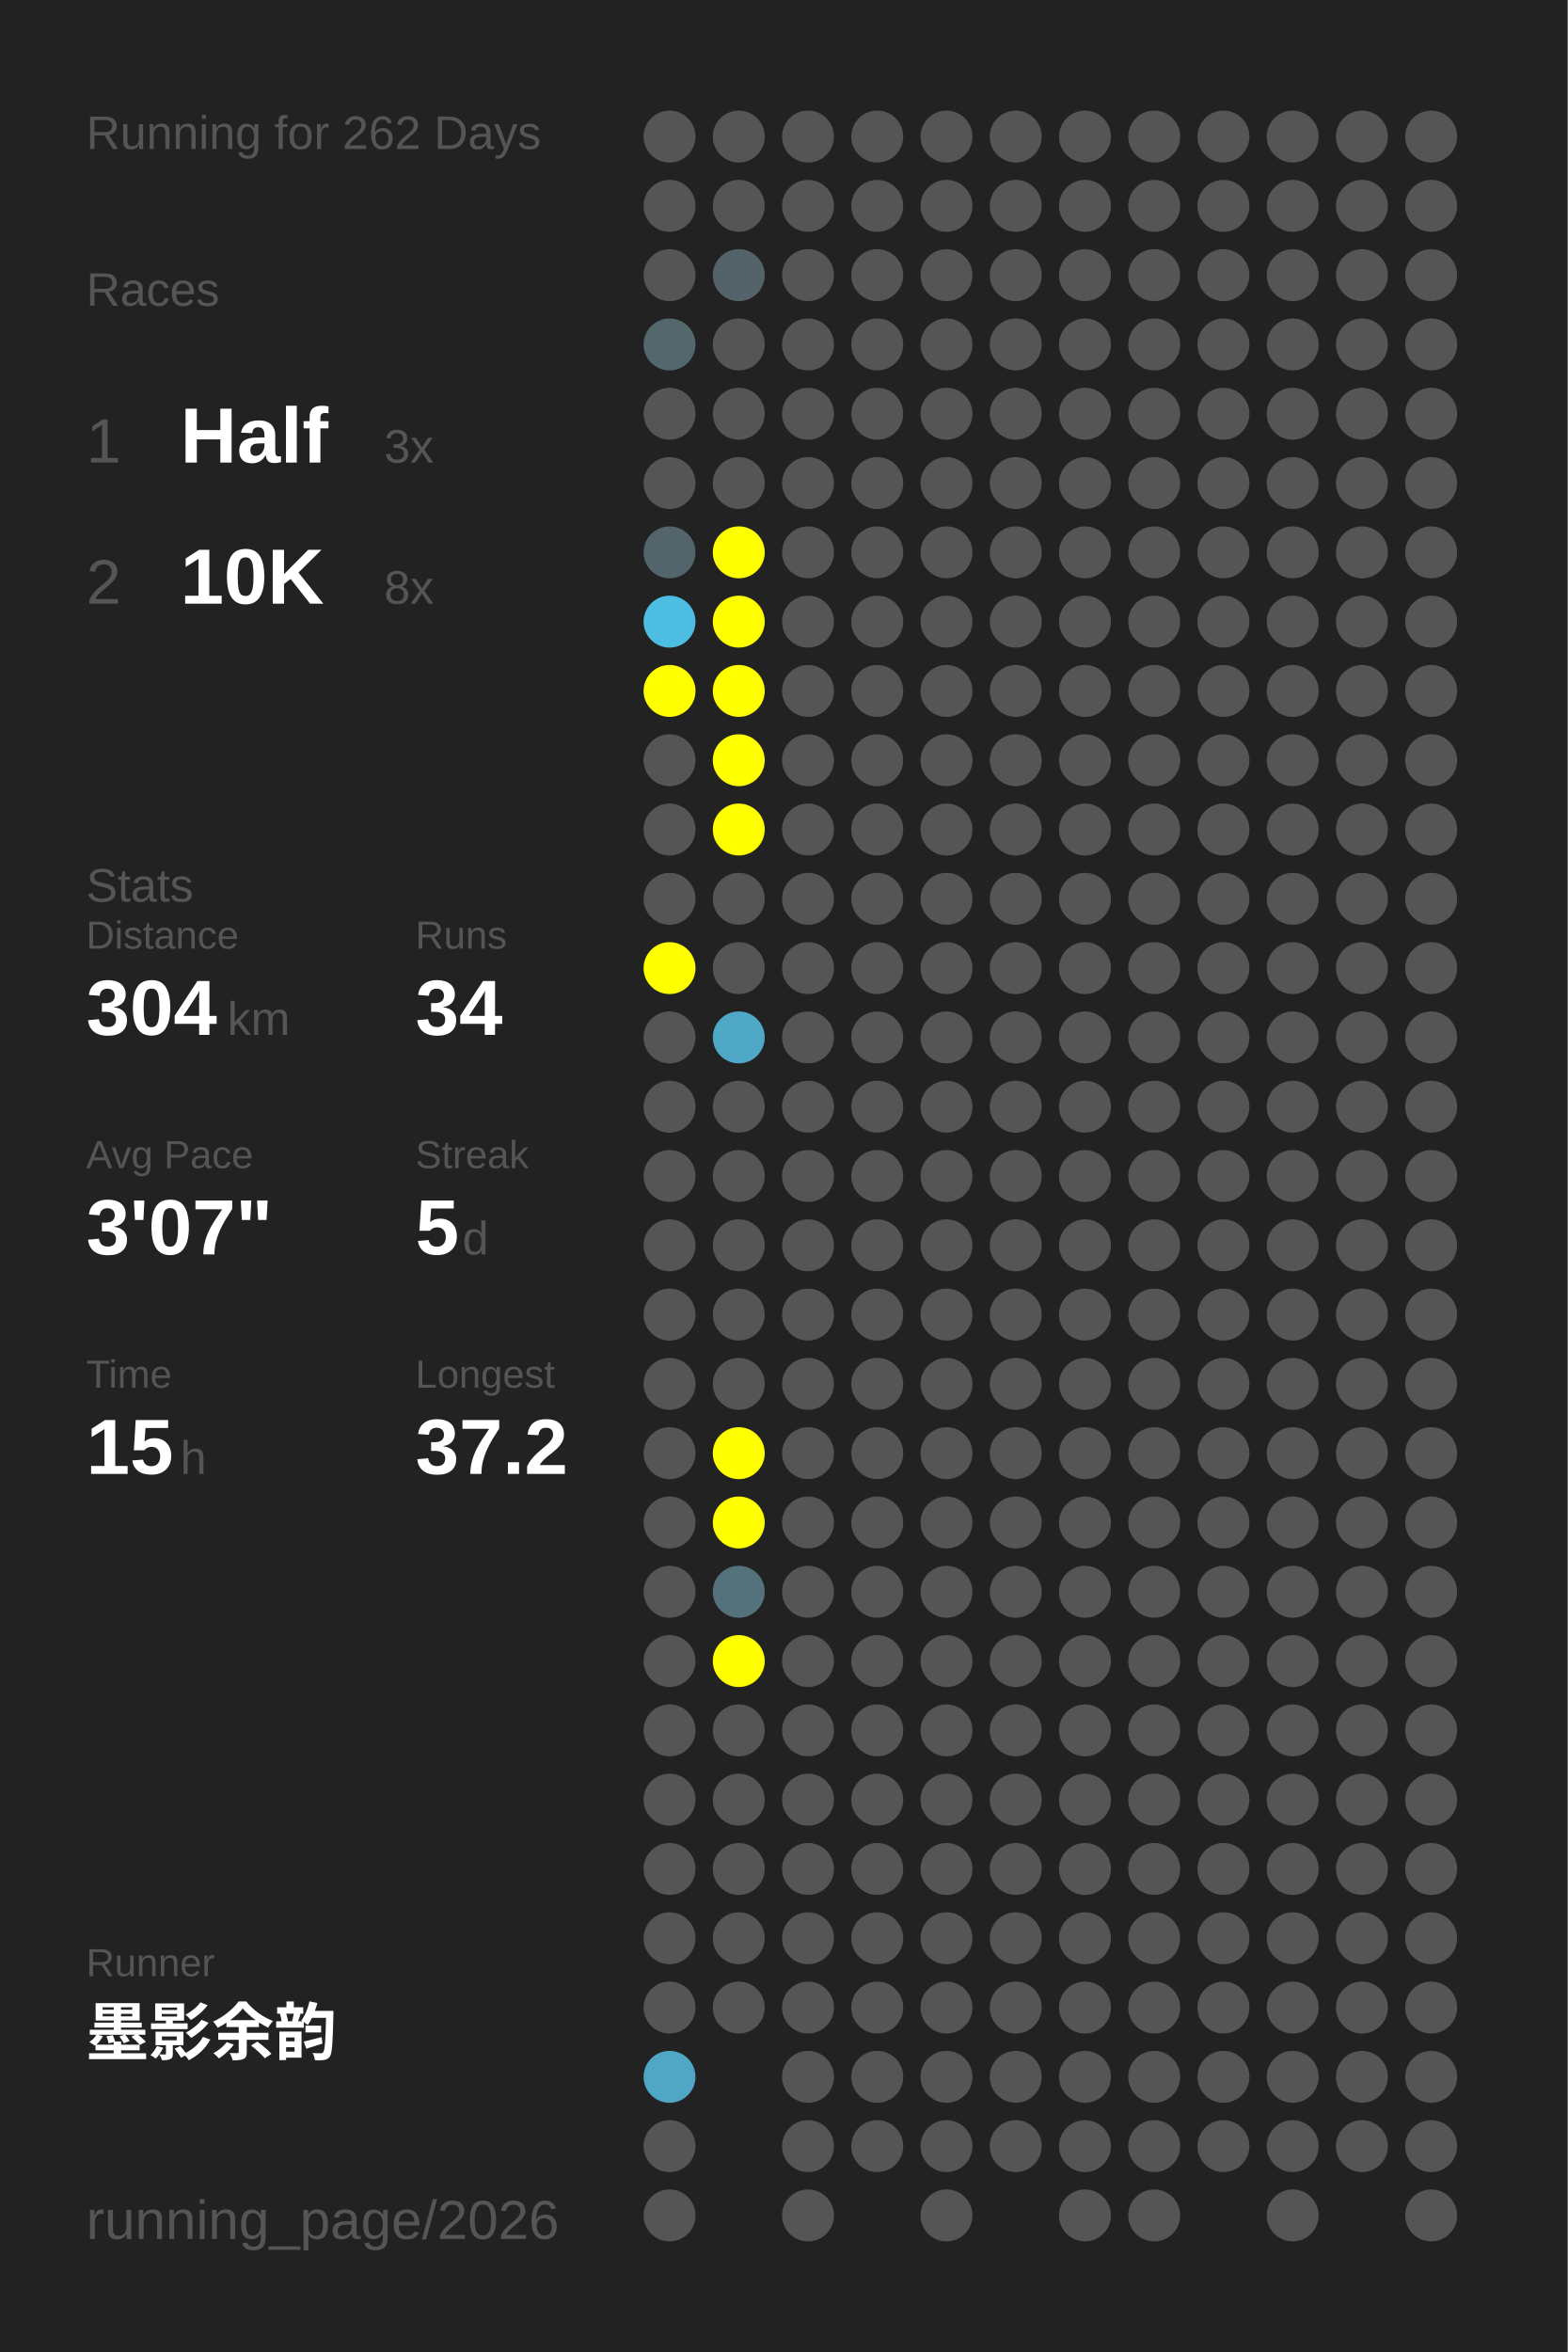
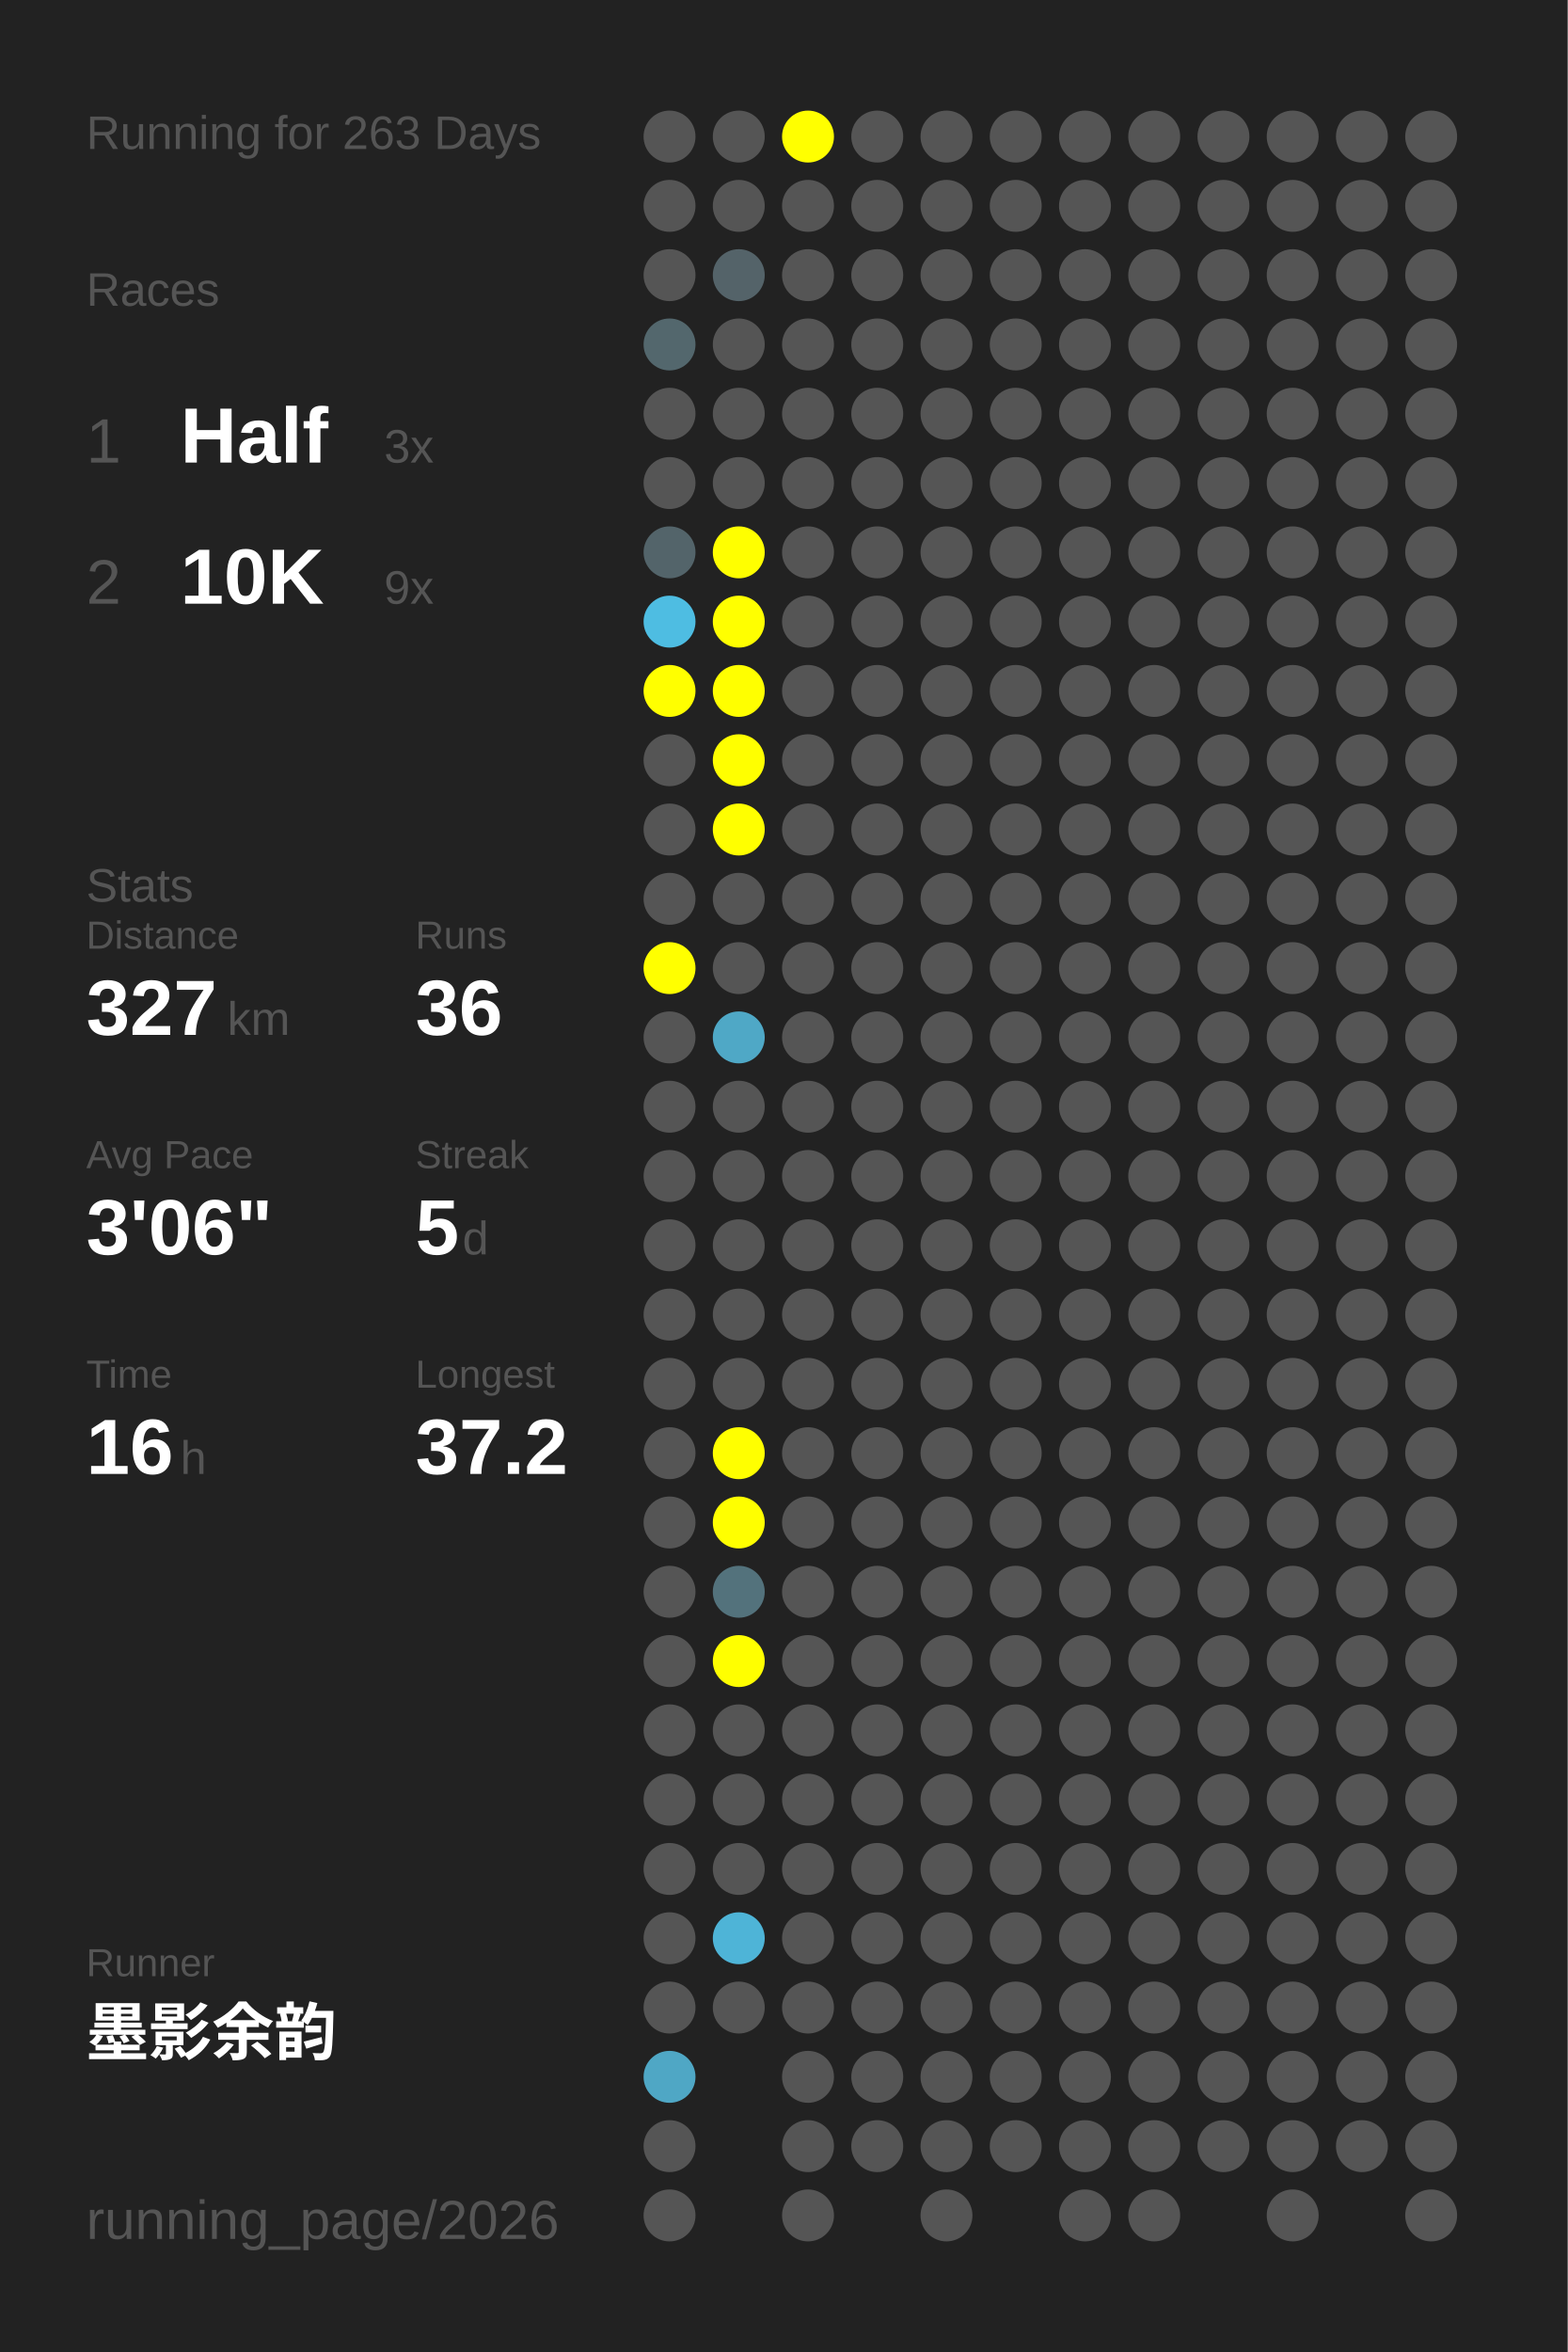
<svg xmlns="http://www.w3.org/2000/svg" baseProfile="full" height="300mm" version="1.1" viewBox="0,0,200,300" width="200mm">
  <defs />
  <rect fill="#222222" height="300" width="200" x="0" y="0" />
-   <text fill="#555555" style="font-size:6px; font-family:Arial;" x="11" y="19">Running for 262 Days</text>
+   <text fill="#555555" style="font-size:6px; font-family:Arial;" x="11" y="19">Running for 263 Days</text>
  <text fill="#555555" style="font-size:6px; font-family:Arial;" x="11" y="39">Races</text>
  <text fill="#555555" style="font-size:8px; font-family:Arial;" x="11" y="59">1</text>
  <text fill="#FFFFFF" style="font-size:10px; font-family:Arial; font-weight:bold;" x="23" y="59">Half</text>
  <text fill="#555555" style="font-size:6px; font-family:Arial;" x="49" y="59">3x</text>
  <text fill="#555555" style="font-size:8px; font-family:Arial;" x="11" y="77">2</text>
  <text fill="#FFFFFF" style="font-size:10px; font-family:Arial; font-weight:bold;" x="23" y="77">10K</text>
-   <text fill="#555555" style="font-size:6px; font-family:Arial;" x="49" y="77">8x</text>
+   <text fill="#555555" style="font-size:6px; font-family:Arial;" x="49" y="77">9x</text>
  <text fill="#555555" style="font-size:6px; font-family:Arial;" x="11" y="115">Stats</text>
  <text fill="#555555" style="font-size:5px; font-family:Arial;" x="11" y="121">Distance</text>
-   <text fill="#FFFFFF" style="font-size:10px; font-family:Arial; font-weight:bold;" x="11" y="132">304</text>
+   <text fill="#FFFFFF" style="font-size:10px; font-family:Arial; font-weight:bold;" x="11" y="132">327</text>
  <text fill="#555555" style="font-size:6px; font-family:Arial;" x="29" y="132">km</text>
  <text fill="#555555" style="font-size:5px; font-family:Arial;" x="53" y="121">Runs</text>
-   <text fill="#FFFFFF" style="font-size:10px; font-family:Arial; font-weight:bold;" x="53" y="132">34</text>
+   <text fill="#FFFFFF" style="font-size:10px; font-family:Arial; font-weight:bold;" x="53" y="132">36</text>
  <text fill="#555555" style="font-size:5px; font-family:Arial;" x="11" y="149">Avg Pace</text>
-   <text fill="#FFFFFF" style="font-size:10px; font-family:Arial; font-weight:bold;" x="11" y="160">3'07"</text>
+   <text fill="#FFFFFF" style="font-size:10px; font-family:Arial; font-weight:bold;" x="11" y="160">3'06"</text>
  <text fill="#555555" style="font-size:5px; font-family:Arial;" x="53" y="149">Streak</text>
  <text fill="#FFFFFF" style="font-size:10px; font-family:Arial; font-weight:bold;" x="53" y="160">5</text>
  <text fill="#555555" style="font-size:6px; font-family:Arial;" x="59" y="160">d</text>
  <text fill="#555555" style="font-size:5px; font-family:Arial;" x="11" y="177">Time</text>
-   <text fill="#FFFFFF" style="font-size:10px; font-family:Arial; font-weight:bold;" x="11" y="188">15</text>
+   <text fill="#FFFFFF" style="font-size:10px; font-family:Arial; font-weight:bold;" x="11" y="188">16</text>
  <text fill="#555555" style="font-size:6px; font-family:Arial;" x="23" y="188">h</text>
  <text fill="#555555" style="font-size:5px; font-family:Arial;" x="53" y="177">Longest</text>
  <text fill="#FFFFFF" style="font-size:10px; font-family:Arial; font-weight:bold;" x="53" y="188">37.2</text>
  <text fill="#555555" style="font-size:5px; font-family:Arial;" x="11" y="252.065">Runner</text>
  <text fill="#FFFFFF" style="font-size:8px; font-family:Arial; font-weight:bold;" x="11" y="262.065">墨影余韵</text>
  <text fill="#555555" style="font-size:7px; font-family:Arial;" x="11" y="285.581">running_page/2026</text>
  <circle cx="85.417" cy="17.419" fill="#555555" r="3.312" />
  <circle cx="85.417" cy="26.258" fill="#555555" r="3.312" />
  <circle cx="85.417" cy="35.097" fill="#555555" r="3.312" />
  <circle cx="85.417" cy="43.935" fill="#53676d" r="3.312" />
  <circle cx="85.417" cy="52.774" fill="#555555" r="3.312" />
  <circle cx="85.417" cy="61.613" fill="#555555" r="3.312" />
  <circle cx="85.417" cy="70.452" fill="#53646a" r="3.312" />
  <circle cx="85.417" cy="79.29" fill="#4ebde2" r="3.312" />
  <circle cx="85.417" cy="88.129" fill="#FFFF00" r="3.312" />
  <circle cx="85.417" cy="96.968" fill="#555555" r="3.312" />
  <circle cx="85.417" cy="105.806" fill="#555555" r="3.312" />
  <circle cx="85.417" cy="114.645" fill="#555555" r="3.312" />
  <circle cx="85.417" cy="123.484" fill="#FFFF00" r="3.312" />
  <circle cx="85.417" cy="132.323" fill="#555555" r="3.312" />
  <circle cx="85.417" cy="141.161" fill="#555555" r="3.312" />
  <circle cx="85.417" cy="150" fill="#555555" r="3.312" />
  <circle cx="85.417" cy="158.839" fill="#555555" r="3.312" />
  <circle cx="85.417" cy="167.677" fill="#555555" r="3.312" />
  <circle cx="85.417" cy="176.516" fill="#555555" r="3.312" />
  <circle cx="85.417" cy="185.355" fill="#555555" r="3.312" />
  <circle cx="85.417" cy="194.194" fill="#555555" r="3.312" />
  <circle cx="85.417" cy="203.032" fill="#555555" r="3.312" />
  <circle cx="85.417" cy="211.871" fill="#555555" r="3.312" />
  <circle cx="85.417" cy="220.71" fill="#555555" r="3.312" />
  <circle cx="85.417" cy="229.548" fill="#555555" r="3.312" />
  <circle cx="85.417" cy="238.387" fill="#555555" r="3.312" />
  <circle cx="85.417" cy="247.226" fill="#555555" r="3.312" />
  <circle cx="85.417" cy="256.065" fill="#555555" r="3.312" />
  <circle cx="85.417" cy="264.903" fill="#4fa7c5" r="3.312" />
  <circle cx="85.417" cy="273.742" fill="#555555" r="3.312" />
  <circle cx="85.417" cy="282.581" fill="#555555" r="3.312" />
  <circle cx="94.25" cy="17.419" fill="#555555" r="3.312" />
  <circle cx="94.25" cy="26.258" fill="#555555" r="3.312" />
  <circle cx="94.25" cy="35.097" fill="#546369" r="3.312" />
  <circle cx="94.25" cy="43.935" fill="#555555" r="3.312" />
  <circle cx="94.25" cy="52.774" fill="#555555" r="3.312" />
  <circle cx="94.25" cy="61.613" fill="#555555" r="3.312" />
  <circle cx="94.25" cy="70.452" fill="#FFFF00" r="3.312" />
  <circle cx="94.25" cy="79.29" fill="#FFFF00" r="3.312" />
  <circle cx="94.25" cy="88.129" fill="#FFFF00" r="3.312" />
  <circle cx="94.25" cy="96.968" fill="#FFFF00" r="3.312" />
  <circle cx="94.25" cy="105.806" fill="#FFFF00" r="3.312" />
  <circle cx="94.25" cy="114.645" fill="#555555" r="3.312" />
  <circle cx="94.25" cy="123.484" fill="#555555" r="3.312" />
  <circle cx="94.25" cy="132.323" fill="#4fa8c6" r="3.312" />
  <circle cx="94.25" cy="141.161" fill="#555555" r="3.312" />
  <circle cx="94.25" cy="150" fill="#555555" r="3.312" />
  <circle cx="94.25" cy="158.839" fill="#555555" r="3.312" />
  <circle cx="94.25" cy="167.677" fill="#555555" r="3.312" />
  <circle cx="94.25" cy="176.516" fill="#555555" r="3.312" />
  <circle cx="94.25" cy="185.355" fill="#FFFF00" r="3.312" />
  <circle cx="94.25" cy="194.194" fill="#FFFF00" r="3.312" />
  <circle cx="94.25" cy="203.032" fill="#53727c" r="3.312" />
  <circle cx="94.25" cy="211.871" fill="#FFFF00" r="3.312" />
  <circle cx="94.25" cy="220.71" fill="#555555" r="3.312" />
  <circle cx="94.25" cy="229.548" fill="#555555" r="3.312" />
  <circle cx="94.25" cy="238.387" fill="#555555" r="3.312" />
-   <circle cx="94.25" cy="247.226" fill="#555555" r="3.312" />
+   <circle cx="94.25" cy="247.226" fill="#4eb4d7" r="3.312" />
  <circle cx="94.25" cy="256.065" fill="#555555" r="3.312" />
-   <circle cx="103.083" cy="17.419" fill="#555555" r="3.312" />
+   <circle cx="103.083" cy="17.419" fill="#FFFF00" r="3.312" />
  <circle cx="103.083" cy="26.258" fill="#555555" r="3.312" />
  <circle cx="103.083" cy="35.097" fill="#555555" r="3.312" />
  <circle cx="103.083" cy="43.935" fill="#555555" r="3.312" />
  <circle cx="103.083" cy="52.774" fill="#555555" r="3.312" />
  <circle cx="103.083" cy="61.613" fill="#555555" r="3.312" />
  <circle cx="103.083" cy="70.452" fill="#555555" r="3.312" />
  <circle cx="103.083" cy="79.29" fill="#555555" r="3.312" />
  <circle cx="103.083" cy="88.129" fill="#555555" r="3.312" />
  <circle cx="103.083" cy="96.968" fill="#555555" r="3.312" />
  <circle cx="103.083" cy="105.806" fill="#555555" r="3.312" />
  <circle cx="103.083" cy="114.645" fill="#555555" r="3.312" />
  <circle cx="103.083" cy="123.484" fill="#555555" r="3.312" />
  <circle cx="103.083" cy="132.323" fill="#555555" r="3.312" />
  <circle cx="103.083" cy="141.161" fill="#555555" r="3.312" />
  <circle cx="103.083" cy="150" fill="#555555" r="3.312" />
  <circle cx="103.083" cy="158.839" fill="#555555" r="3.312" />
  <circle cx="103.083" cy="167.677" fill="#555555" r="3.312" />
  <circle cx="103.083" cy="176.516" fill="#555555" r="3.312" />
  <circle cx="103.083" cy="185.355" fill="#555555" r="3.312" />
  <circle cx="103.083" cy="194.194" fill="#555555" r="3.312" />
  <circle cx="103.083" cy="203.032" fill="#555555" r="3.312" />
  <circle cx="103.083" cy="211.871" fill="#555555" r="3.312" />
  <circle cx="103.083" cy="220.71" fill="#555555" r="3.312" />
  <circle cx="103.083" cy="229.548" fill="#555555" r="3.312" />
  <circle cx="103.083" cy="238.387" fill="#555555" r="3.312" />
  <circle cx="103.083" cy="247.226" fill="#555555" r="3.312" />
  <circle cx="103.083" cy="256.065" fill="#555555" r="3.312" />
  <circle cx="103.083" cy="264.903" fill="#555555" r="3.312" />
  <circle cx="103.083" cy="273.742" fill="#555555" r="3.312" />
  <circle cx="103.083" cy="282.581" fill="#555555" r="3.312" />
  <circle cx="111.917" cy="17.419" fill="#555555" r="3.312" />
  <circle cx="111.917" cy="26.258" fill="#555555" r="3.312" />
  <circle cx="111.917" cy="35.097" fill="#555555" r="3.312" />
  <circle cx="111.917" cy="43.935" fill="#555555" r="3.312" />
  <circle cx="111.917" cy="52.774" fill="#555555" r="3.312" />
  <circle cx="111.917" cy="61.613" fill="#555555" r="3.312" />
  <circle cx="111.917" cy="70.452" fill="#555555" r="3.312" />
  <circle cx="111.917" cy="79.29" fill="#555555" r="3.312" />
  <circle cx="111.917" cy="88.129" fill="#555555" r="3.312" />
  <circle cx="111.917" cy="96.968" fill="#555555" r="3.312" />
  <circle cx="111.917" cy="105.806" fill="#555555" r="3.312" />
  <circle cx="111.917" cy="114.645" fill="#555555" r="3.312" />
  <circle cx="111.917" cy="123.484" fill="#555555" r="3.312" />
  <circle cx="111.917" cy="132.323" fill="#555555" r="3.312" />
  <circle cx="111.917" cy="141.161" fill="#555555" r="3.312" />
  <circle cx="111.917" cy="150" fill="#555555" r="3.312" />
  <circle cx="111.917" cy="158.839" fill="#555555" r="3.312" />
  <circle cx="111.917" cy="167.677" fill="#555555" r="3.312" />
  <circle cx="111.917" cy="176.516" fill="#555555" r="3.312" />
  <circle cx="111.917" cy="185.355" fill="#555555" r="3.312" />
  <circle cx="111.917" cy="194.194" fill="#555555" r="3.312" />
  <circle cx="111.917" cy="203.032" fill="#555555" r="3.312" />
  <circle cx="111.917" cy="211.871" fill="#555555" r="3.312" />
  <circle cx="111.917" cy="220.71" fill="#555555" r="3.312" />
  <circle cx="111.917" cy="229.548" fill="#555555" r="3.312" />
  <circle cx="111.917" cy="238.387" fill="#555555" r="3.312" />
  <circle cx="111.917" cy="247.226" fill="#555555" r="3.312" />
  <circle cx="111.917" cy="256.065" fill="#555555" r="3.312" />
  <circle cx="111.917" cy="264.903" fill="#555555" r="3.312" />
  <circle cx="111.917" cy="273.742" fill="#555555" r="3.312" />
  <circle cx="120.75" cy="17.419" fill="#555555" r="3.312" />
  <circle cx="120.75" cy="26.258" fill="#555555" r="3.312" />
  <circle cx="120.75" cy="35.097" fill="#555555" r="3.312" />
  <circle cx="120.75" cy="43.935" fill="#555555" r="3.312" />
  <circle cx="120.75" cy="52.774" fill="#555555" r="3.312" />
  <circle cx="120.75" cy="61.613" fill="#555555" r="3.312" />
  <circle cx="120.75" cy="70.452" fill="#555555" r="3.312" />
  <circle cx="120.75" cy="79.29" fill="#555555" r="3.312" />
  <circle cx="120.75" cy="88.129" fill="#555555" r="3.312" />
  <circle cx="120.75" cy="96.968" fill="#555555" r="3.312" />
  <circle cx="120.75" cy="105.806" fill="#555555" r="3.312" />
  <circle cx="120.75" cy="114.645" fill="#555555" r="3.312" />
  <circle cx="120.75" cy="123.484" fill="#555555" r="3.312" />
  <circle cx="120.75" cy="132.323" fill="#555555" r="3.312" />
  <circle cx="120.75" cy="141.161" fill="#555555" r="3.312" />
  <circle cx="120.75" cy="150" fill="#555555" r="3.312" />
  <circle cx="120.75" cy="158.839" fill="#555555" r="3.312" />
  <circle cx="120.75" cy="167.677" fill="#555555" r="3.312" />
  <circle cx="120.75" cy="176.516" fill="#555555" r="3.312" />
  <circle cx="120.75" cy="185.355" fill="#555555" r="3.312" />
  <circle cx="120.75" cy="194.194" fill="#555555" r="3.312" />
  <circle cx="120.75" cy="203.032" fill="#555555" r="3.312" />
  <circle cx="120.75" cy="211.871" fill="#555555" r="3.312" />
  <circle cx="120.75" cy="220.71" fill="#555555" r="3.312" />
  <circle cx="120.75" cy="229.548" fill="#555555" r="3.312" />
  <circle cx="120.75" cy="238.387" fill="#555555" r="3.312" />
  <circle cx="120.75" cy="247.226" fill="#555555" r="3.312" />
  <circle cx="120.75" cy="256.065" fill="#555555" r="3.312" />
  <circle cx="120.75" cy="264.903" fill="#555555" r="3.312" />
  <circle cx="120.75" cy="273.742" fill="#555555" r="3.312" />
  <circle cx="120.75" cy="282.581" fill="#555555" r="3.312" />
  <circle cx="129.583" cy="17.419" fill="#555555" r="3.312" />
  <circle cx="129.583" cy="26.258" fill="#555555" r="3.312" />
  <circle cx="129.583" cy="35.097" fill="#555555" r="3.312" />
  <circle cx="129.583" cy="43.935" fill="#555555" r="3.312" />
  <circle cx="129.583" cy="52.774" fill="#555555" r="3.312" />
  <circle cx="129.583" cy="61.613" fill="#555555" r="3.312" />
  <circle cx="129.583" cy="70.452" fill="#555555" r="3.312" />
  <circle cx="129.583" cy="79.29" fill="#555555" r="3.312" />
  <circle cx="129.583" cy="88.129" fill="#555555" r="3.312" />
  <circle cx="129.583" cy="96.968" fill="#555555" r="3.312" />
  <circle cx="129.583" cy="105.806" fill="#555555" r="3.312" />
  <circle cx="129.583" cy="114.645" fill="#555555" r="3.312" />
  <circle cx="129.583" cy="123.484" fill="#555555" r="3.312" />
  <circle cx="129.583" cy="132.323" fill="#555555" r="3.312" />
  <circle cx="129.583" cy="141.161" fill="#555555" r="3.312" />
  <circle cx="129.583" cy="150" fill="#555555" r="3.312" />
  <circle cx="129.583" cy="158.839" fill="#555555" r="3.312" />
  <circle cx="129.583" cy="167.677" fill="#555555" r="3.312" />
  <circle cx="129.583" cy="176.516" fill="#555555" r="3.312" />
  <circle cx="129.583" cy="185.355" fill="#555555" r="3.312" />
  <circle cx="129.583" cy="194.194" fill="#555555" r="3.312" />
  <circle cx="129.583" cy="203.032" fill="#555555" r="3.312" />
  <circle cx="129.583" cy="211.871" fill="#555555" r="3.312" />
  <circle cx="129.583" cy="220.71" fill="#555555" r="3.312" />
  <circle cx="129.583" cy="229.548" fill="#555555" r="3.312" />
  <circle cx="129.583" cy="238.387" fill="#555555" r="3.312" />
  <circle cx="129.583" cy="247.226" fill="#555555" r="3.312" />
  <circle cx="129.583" cy="256.065" fill="#555555" r="3.312" />
  <circle cx="129.583" cy="264.903" fill="#555555" r="3.312" />
  <circle cx="129.583" cy="273.742" fill="#555555" r="3.312" />
  <circle cx="138.417" cy="17.419" fill="#555555" r="3.312" />
  <circle cx="138.417" cy="26.258" fill="#555555" r="3.312" />
  <circle cx="138.417" cy="35.097" fill="#555555" r="3.312" />
  <circle cx="138.417" cy="43.935" fill="#555555" r="3.312" />
  <circle cx="138.417" cy="52.774" fill="#555555" r="3.312" />
  <circle cx="138.417" cy="61.613" fill="#555555" r="3.312" />
  <circle cx="138.417" cy="70.452" fill="#555555" r="3.312" />
  <circle cx="138.417" cy="79.29" fill="#555555" r="3.312" />
  <circle cx="138.417" cy="88.129" fill="#555555" r="3.312" />
  <circle cx="138.417" cy="96.968" fill="#555555" r="3.312" />
  <circle cx="138.417" cy="105.806" fill="#555555" r="3.312" />
  <circle cx="138.417" cy="114.645" fill="#555555" r="3.312" />
  <circle cx="138.417" cy="123.484" fill="#555555" r="3.312" />
  <circle cx="138.417" cy="132.323" fill="#555555" r="3.312" />
  <circle cx="138.417" cy="141.161" fill="#555555" r="3.312" />
  <circle cx="138.417" cy="150" fill="#555555" r="3.312" />
  <circle cx="138.417" cy="158.839" fill="#555555" r="3.312" />
  <circle cx="138.417" cy="167.677" fill="#555555" r="3.312" />
  <circle cx="138.417" cy="176.516" fill="#555555" r="3.312" />
  <circle cx="138.417" cy="185.355" fill="#555555" r="3.312" />
  <circle cx="138.417" cy="194.194" fill="#555555" r="3.312" />
  <circle cx="138.417" cy="203.032" fill="#555555" r="3.312" />
  <circle cx="138.417" cy="211.871" fill="#555555" r="3.312" />
  <circle cx="138.417" cy="220.71" fill="#555555" r="3.312" />
  <circle cx="138.417" cy="229.548" fill="#555555" r="3.312" />
  <circle cx="138.417" cy="238.387" fill="#555555" r="3.312" />
  <circle cx="138.417" cy="247.226" fill="#555555" r="3.312" />
  <circle cx="138.417" cy="256.065" fill="#555555" r="3.312" />
  <circle cx="138.417" cy="264.903" fill="#555555" r="3.312" />
  <circle cx="138.417" cy="273.742" fill="#555555" r="3.312" />
  <circle cx="138.417" cy="282.581" fill="#555555" r="3.312" />
  <circle cx="147.25" cy="17.419" fill="#555555" r="3.312" />
  <circle cx="147.25" cy="26.258" fill="#555555" r="3.312" />
  <circle cx="147.25" cy="35.097" fill="#555555" r="3.312" />
  <circle cx="147.25" cy="43.935" fill="#555555" r="3.312" />
  <circle cx="147.25" cy="52.774" fill="#555555" r="3.312" />
  <circle cx="147.25" cy="61.613" fill="#555555" r="3.312" />
  <circle cx="147.25" cy="70.452" fill="#555555" r="3.312" />
  <circle cx="147.25" cy="79.29" fill="#555555" r="3.312" />
  <circle cx="147.25" cy="88.129" fill="#555555" r="3.312" />
  <circle cx="147.25" cy="96.968" fill="#555555" r="3.312" />
  <circle cx="147.25" cy="105.806" fill="#555555" r="3.312" />
  <circle cx="147.25" cy="114.645" fill="#555555" r="3.312" />
  <circle cx="147.25" cy="123.484" fill="#555555" r="3.312" />
  <circle cx="147.25" cy="132.323" fill="#555555" r="3.312" />
  <circle cx="147.25" cy="141.161" fill="#555555" r="3.312" />
  <circle cx="147.25" cy="150" fill="#555555" r="3.312" />
  <circle cx="147.25" cy="158.839" fill="#555555" r="3.312" />
  <circle cx="147.25" cy="167.677" fill="#555555" r="3.312" />
  <circle cx="147.25" cy="176.516" fill="#555555" r="3.312" />
  <circle cx="147.25" cy="185.355" fill="#555555" r="3.312" />
  <circle cx="147.25" cy="194.194" fill="#555555" r="3.312" />
  <circle cx="147.25" cy="203.032" fill="#555555" r="3.312" />
  <circle cx="147.25" cy="211.871" fill="#555555" r="3.312" />
  <circle cx="147.25" cy="220.71" fill="#555555" r="3.312" />
  <circle cx="147.25" cy="229.548" fill="#555555" r="3.312" />
  <circle cx="147.25" cy="238.387" fill="#555555" r="3.312" />
  <circle cx="147.25" cy="247.226" fill="#555555" r="3.312" />
  <circle cx="147.25" cy="256.065" fill="#555555" r="3.312" />
  <circle cx="147.25" cy="264.903" fill="#555555" r="3.312" />
  <circle cx="147.25" cy="273.742" fill="#555555" r="3.312" />
  <circle cx="147.25" cy="282.581" fill="#555555" r="3.312" />
  <circle cx="156.083" cy="17.419" fill="#555555" r="3.312" />
  <circle cx="156.083" cy="26.258" fill="#555555" r="3.312" />
  <circle cx="156.083" cy="35.097" fill="#555555" r="3.312" />
  <circle cx="156.083" cy="43.935" fill="#555555" r="3.312" />
  <circle cx="156.083" cy="52.774" fill="#555555" r="3.312" />
  <circle cx="156.083" cy="61.613" fill="#555555" r="3.312" />
  <circle cx="156.083" cy="70.452" fill="#555555" r="3.312" />
  <circle cx="156.083" cy="79.29" fill="#555555" r="3.312" />
  <circle cx="156.083" cy="88.129" fill="#555555" r="3.312" />
  <circle cx="156.083" cy="96.968" fill="#555555" r="3.312" />
  <circle cx="156.083" cy="105.806" fill="#555555" r="3.312" />
  <circle cx="156.083" cy="114.645" fill="#555555" r="3.312" />
  <circle cx="156.083" cy="123.484" fill="#555555" r="3.312" />
  <circle cx="156.083" cy="132.323" fill="#555555" r="3.312" />
  <circle cx="156.083" cy="141.161" fill="#555555" r="3.312" />
  <circle cx="156.083" cy="150" fill="#555555" r="3.312" />
  <circle cx="156.083" cy="158.839" fill="#555555" r="3.312" />
  <circle cx="156.083" cy="167.677" fill="#555555" r="3.312" />
  <circle cx="156.083" cy="176.516" fill="#555555" r="3.312" />
  <circle cx="156.083" cy="185.355" fill="#555555" r="3.312" />
  <circle cx="156.083" cy="194.194" fill="#555555" r="3.312" />
  <circle cx="156.083" cy="203.032" fill="#555555" r="3.312" />
  <circle cx="156.083" cy="211.871" fill="#555555" r="3.312" />
  <circle cx="156.083" cy="220.71" fill="#555555" r="3.312" />
  <circle cx="156.083" cy="229.548" fill="#555555" r="3.312" />
  <circle cx="156.083" cy="238.387" fill="#555555" r="3.312" />
  <circle cx="156.083" cy="247.226" fill="#555555" r="3.312" />
  <circle cx="156.083" cy="256.065" fill="#555555" r="3.312" />
  <circle cx="156.083" cy="264.903" fill="#555555" r="3.312" />
  <circle cx="156.083" cy="273.742" fill="#555555" r="3.312" />
  <circle cx="164.917" cy="17.419" fill="#555555" r="3.312" />
  <circle cx="164.917" cy="26.258" fill="#555555" r="3.312" />
  <circle cx="164.917" cy="35.097" fill="#555555" r="3.312" />
  <circle cx="164.917" cy="43.935" fill="#555555" r="3.312" />
  <circle cx="164.917" cy="52.774" fill="#555555" r="3.312" />
  <circle cx="164.917" cy="61.613" fill="#555555" r="3.312" />
  <circle cx="164.917" cy="70.452" fill="#555555" r="3.312" />
  <circle cx="164.917" cy="79.29" fill="#555555" r="3.312" />
  <circle cx="164.917" cy="88.129" fill="#555555" r="3.312" />
  <circle cx="164.917" cy="96.968" fill="#555555" r="3.312" />
  <circle cx="164.917" cy="105.806" fill="#555555" r="3.312" />
  <circle cx="164.917" cy="114.645" fill="#555555" r="3.312" />
  <circle cx="164.917" cy="123.484" fill="#555555" r="3.312" />
  <circle cx="164.917" cy="132.323" fill="#555555" r="3.312" />
  <circle cx="164.917" cy="141.161" fill="#555555" r="3.312" />
  <circle cx="164.917" cy="150" fill="#555555" r="3.312" />
  <circle cx="164.917" cy="158.839" fill="#555555" r="3.312" />
  <circle cx="164.917" cy="167.677" fill="#555555" r="3.312" />
  <circle cx="164.917" cy="176.516" fill="#555555" r="3.312" />
  <circle cx="164.917" cy="185.355" fill="#555555" r="3.312" />
  <circle cx="164.917" cy="194.194" fill="#555555" r="3.312" />
  <circle cx="164.917" cy="203.032" fill="#555555" r="3.312" />
  <circle cx="164.917" cy="211.871" fill="#555555" r="3.312" />
  <circle cx="164.917" cy="220.71" fill="#555555" r="3.312" />
  <circle cx="164.917" cy="229.548" fill="#555555" r="3.312" />
  <circle cx="164.917" cy="238.387" fill="#555555" r="3.312" />
  <circle cx="164.917" cy="247.226" fill="#555555" r="3.312" />
  <circle cx="164.917" cy="256.065" fill="#555555" r="3.312" />
  <circle cx="164.917" cy="264.903" fill="#555555" r="3.312" />
  <circle cx="164.917" cy="273.742" fill="#555555" r="3.312" />
  <circle cx="164.917" cy="282.581" fill="#555555" r="3.312" />
  <circle cx="173.75" cy="17.419" fill="#555555" r="3.312" />
  <circle cx="173.75" cy="26.258" fill="#555555" r="3.312" />
  <circle cx="173.75" cy="35.097" fill="#555555" r="3.312" />
  <circle cx="173.75" cy="43.935" fill="#555555" r="3.312" />
  <circle cx="173.75" cy="52.774" fill="#555555" r="3.312" />
  <circle cx="173.75" cy="61.613" fill="#555555" r="3.312" />
  <circle cx="173.75" cy="70.452" fill="#555555" r="3.312" />
  <circle cx="173.75" cy="79.29" fill="#555555" r="3.312" />
  <circle cx="173.75" cy="88.129" fill="#555555" r="3.312" />
  <circle cx="173.75" cy="96.968" fill="#555555" r="3.312" />
  <circle cx="173.75" cy="105.806" fill="#555555" r="3.312" />
  <circle cx="173.75" cy="114.645" fill="#555555" r="3.312" />
  <circle cx="173.75" cy="123.484" fill="#555555" r="3.312" />
  <circle cx="173.75" cy="132.323" fill="#555555" r="3.312" />
  <circle cx="173.75" cy="141.161" fill="#555555" r="3.312" />
  <circle cx="173.75" cy="150" fill="#555555" r="3.312" />
  <circle cx="173.75" cy="158.839" fill="#555555" r="3.312" />
  <circle cx="173.75" cy="167.677" fill="#555555" r="3.312" />
  <circle cx="173.75" cy="176.516" fill="#555555" r="3.312" />
  <circle cx="173.75" cy="185.355" fill="#555555" r="3.312" />
  <circle cx="173.75" cy="194.194" fill="#555555" r="3.312" />
  <circle cx="173.75" cy="203.032" fill="#555555" r="3.312" />
  <circle cx="173.75" cy="211.871" fill="#555555" r="3.312" />
  <circle cx="173.75" cy="220.71" fill="#555555" r="3.312" />
  <circle cx="173.75" cy="229.548" fill="#555555" r="3.312" />
  <circle cx="173.75" cy="238.387" fill="#555555" r="3.312" />
  <circle cx="173.75" cy="247.226" fill="#555555" r="3.312" />
  <circle cx="173.75" cy="256.065" fill="#555555" r="3.312" />
  <circle cx="173.75" cy="264.903" fill="#555555" r="3.312" />
  <circle cx="173.75" cy="273.742" fill="#555555" r="3.312" />
  <circle cx="182.583" cy="17.419" fill="#555555" r="3.312" />
  <circle cx="182.583" cy="26.258" fill="#555555" r="3.312" />
  <circle cx="182.583" cy="35.097" fill="#555555" r="3.312" />
  <circle cx="182.583" cy="43.935" fill="#555555" r="3.312" />
  <circle cx="182.583" cy="52.774" fill="#555555" r="3.312" />
  <circle cx="182.583" cy="61.613" fill="#555555" r="3.312" />
  <circle cx="182.583" cy="70.452" fill="#555555" r="3.312" />
  <circle cx="182.583" cy="79.29" fill="#555555" r="3.312" />
  <circle cx="182.583" cy="88.129" fill="#555555" r="3.312" />
  <circle cx="182.583" cy="96.968" fill="#555555" r="3.312" />
  <circle cx="182.583" cy="105.806" fill="#555555" r="3.312" />
  <circle cx="182.583" cy="114.645" fill="#555555" r="3.312" />
  <circle cx="182.583" cy="123.484" fill="#555555" r="3.312" />
  <circle cx="182.583" cy="132.323" fill="#555555" r="3.312" />
  <circle cx="182.583" cy="141.161" fill="#555555" r="3.312" />
  <circle cx="182.583" cy="150" fill="#555555" r="3.312" />
  <circle cx="182.583" cy="158.839" fill="#555555" r="3.312" />
  <circle cx="182.583" cy="167.677" fill="#555555" r="3.312" />
  <circle cx="182.583" cy="176.516" fill="#555555" r="3.312" />
  <circle cx="182.583" cy="185.355" fill="#555555" r="3.312" />
  <circle cx="182.583" cy="194.194" fill="#555555" r="3.312" />
  <circle cx="182.583" cy="203.032" fill="#555555" r="3.312" />
  <circle cx="182.583" cy="211.871" fill="#555555" r="3.312" />
  <circle cx="182.583" cy="220.71" fill="#555555" r="3.312" />
  <circle cx="182.583" cy="229.548" fill="#555555" r="3.312" />
  <circle cx="182.583" cy="238.387" fill="#555555" r="3.312" />
  <circle cx="182.583" cy="247.226" fill="#555555" r="3.312" />
  <circle cx="182.583" cy="256.065" fill="#555555" r="3.312" />
  <circle cx="182.583" cy="264.903" fill="#555555" r="3.312" />
  <circle cx="182.583" cy="273.742" fill="#555555" r="3.312" />
  <circle cx="182.583" cy="282.581" fill="#555555" r="3.312" />
</svg>
